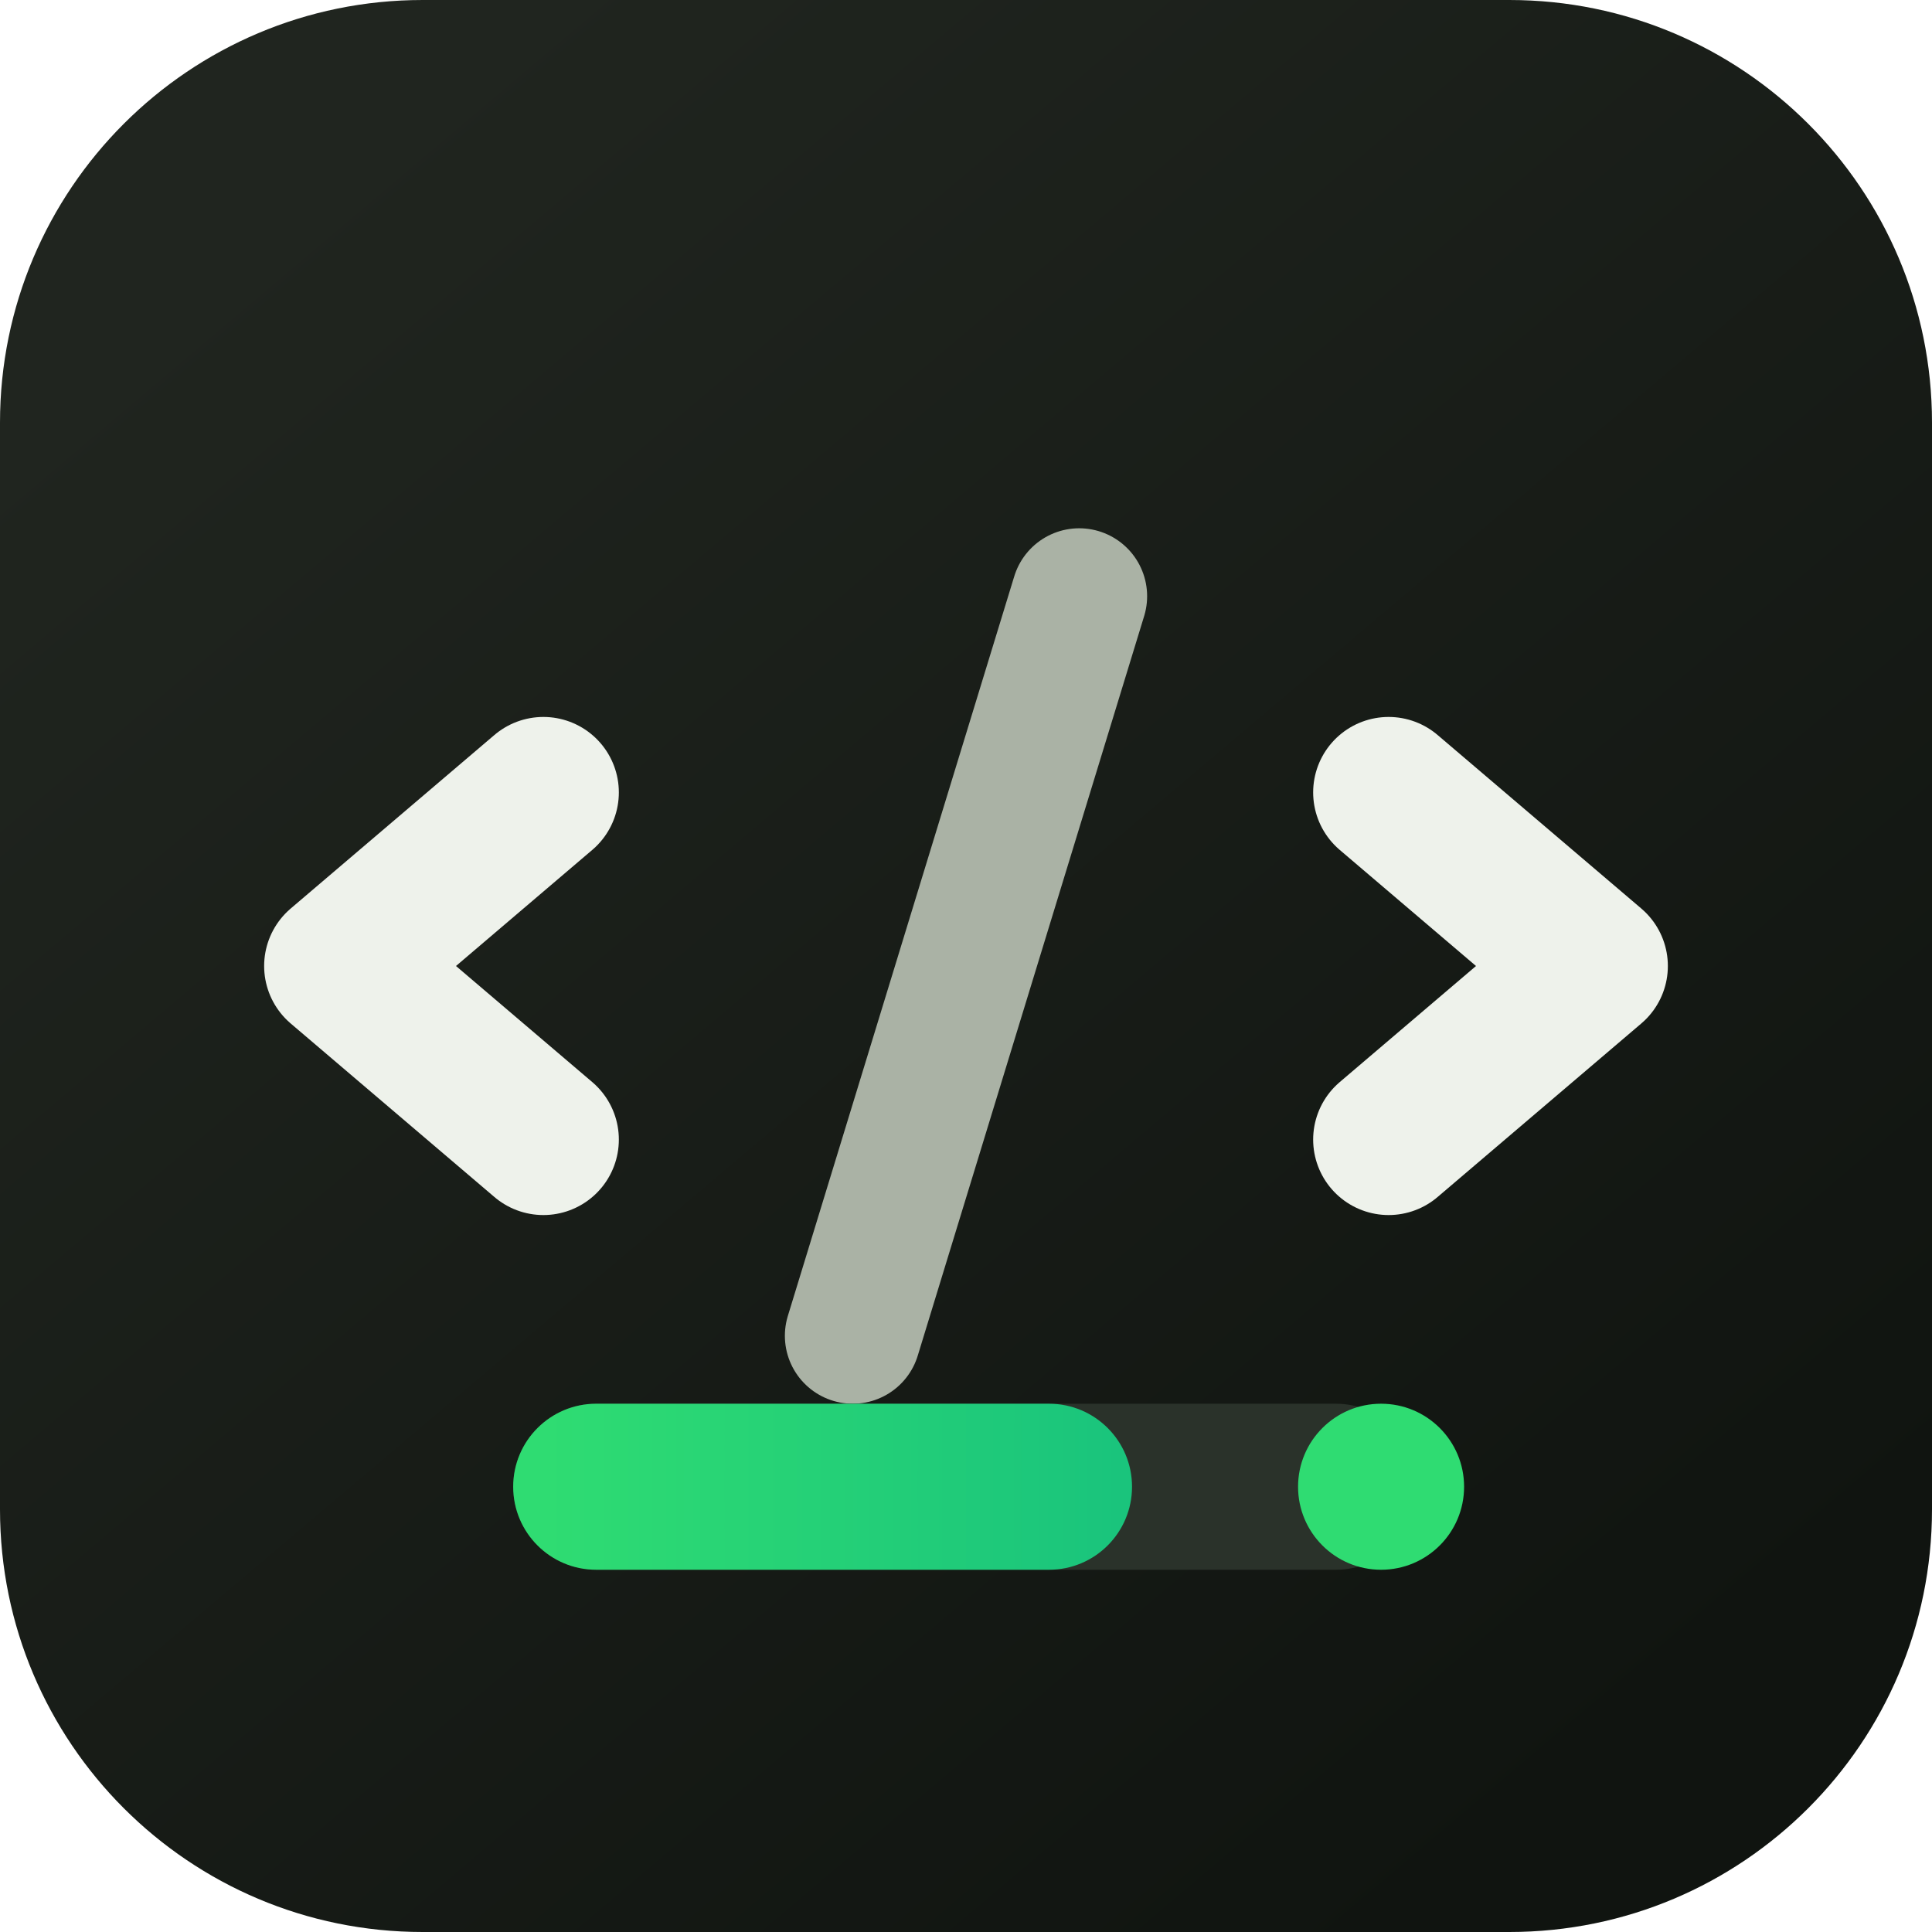
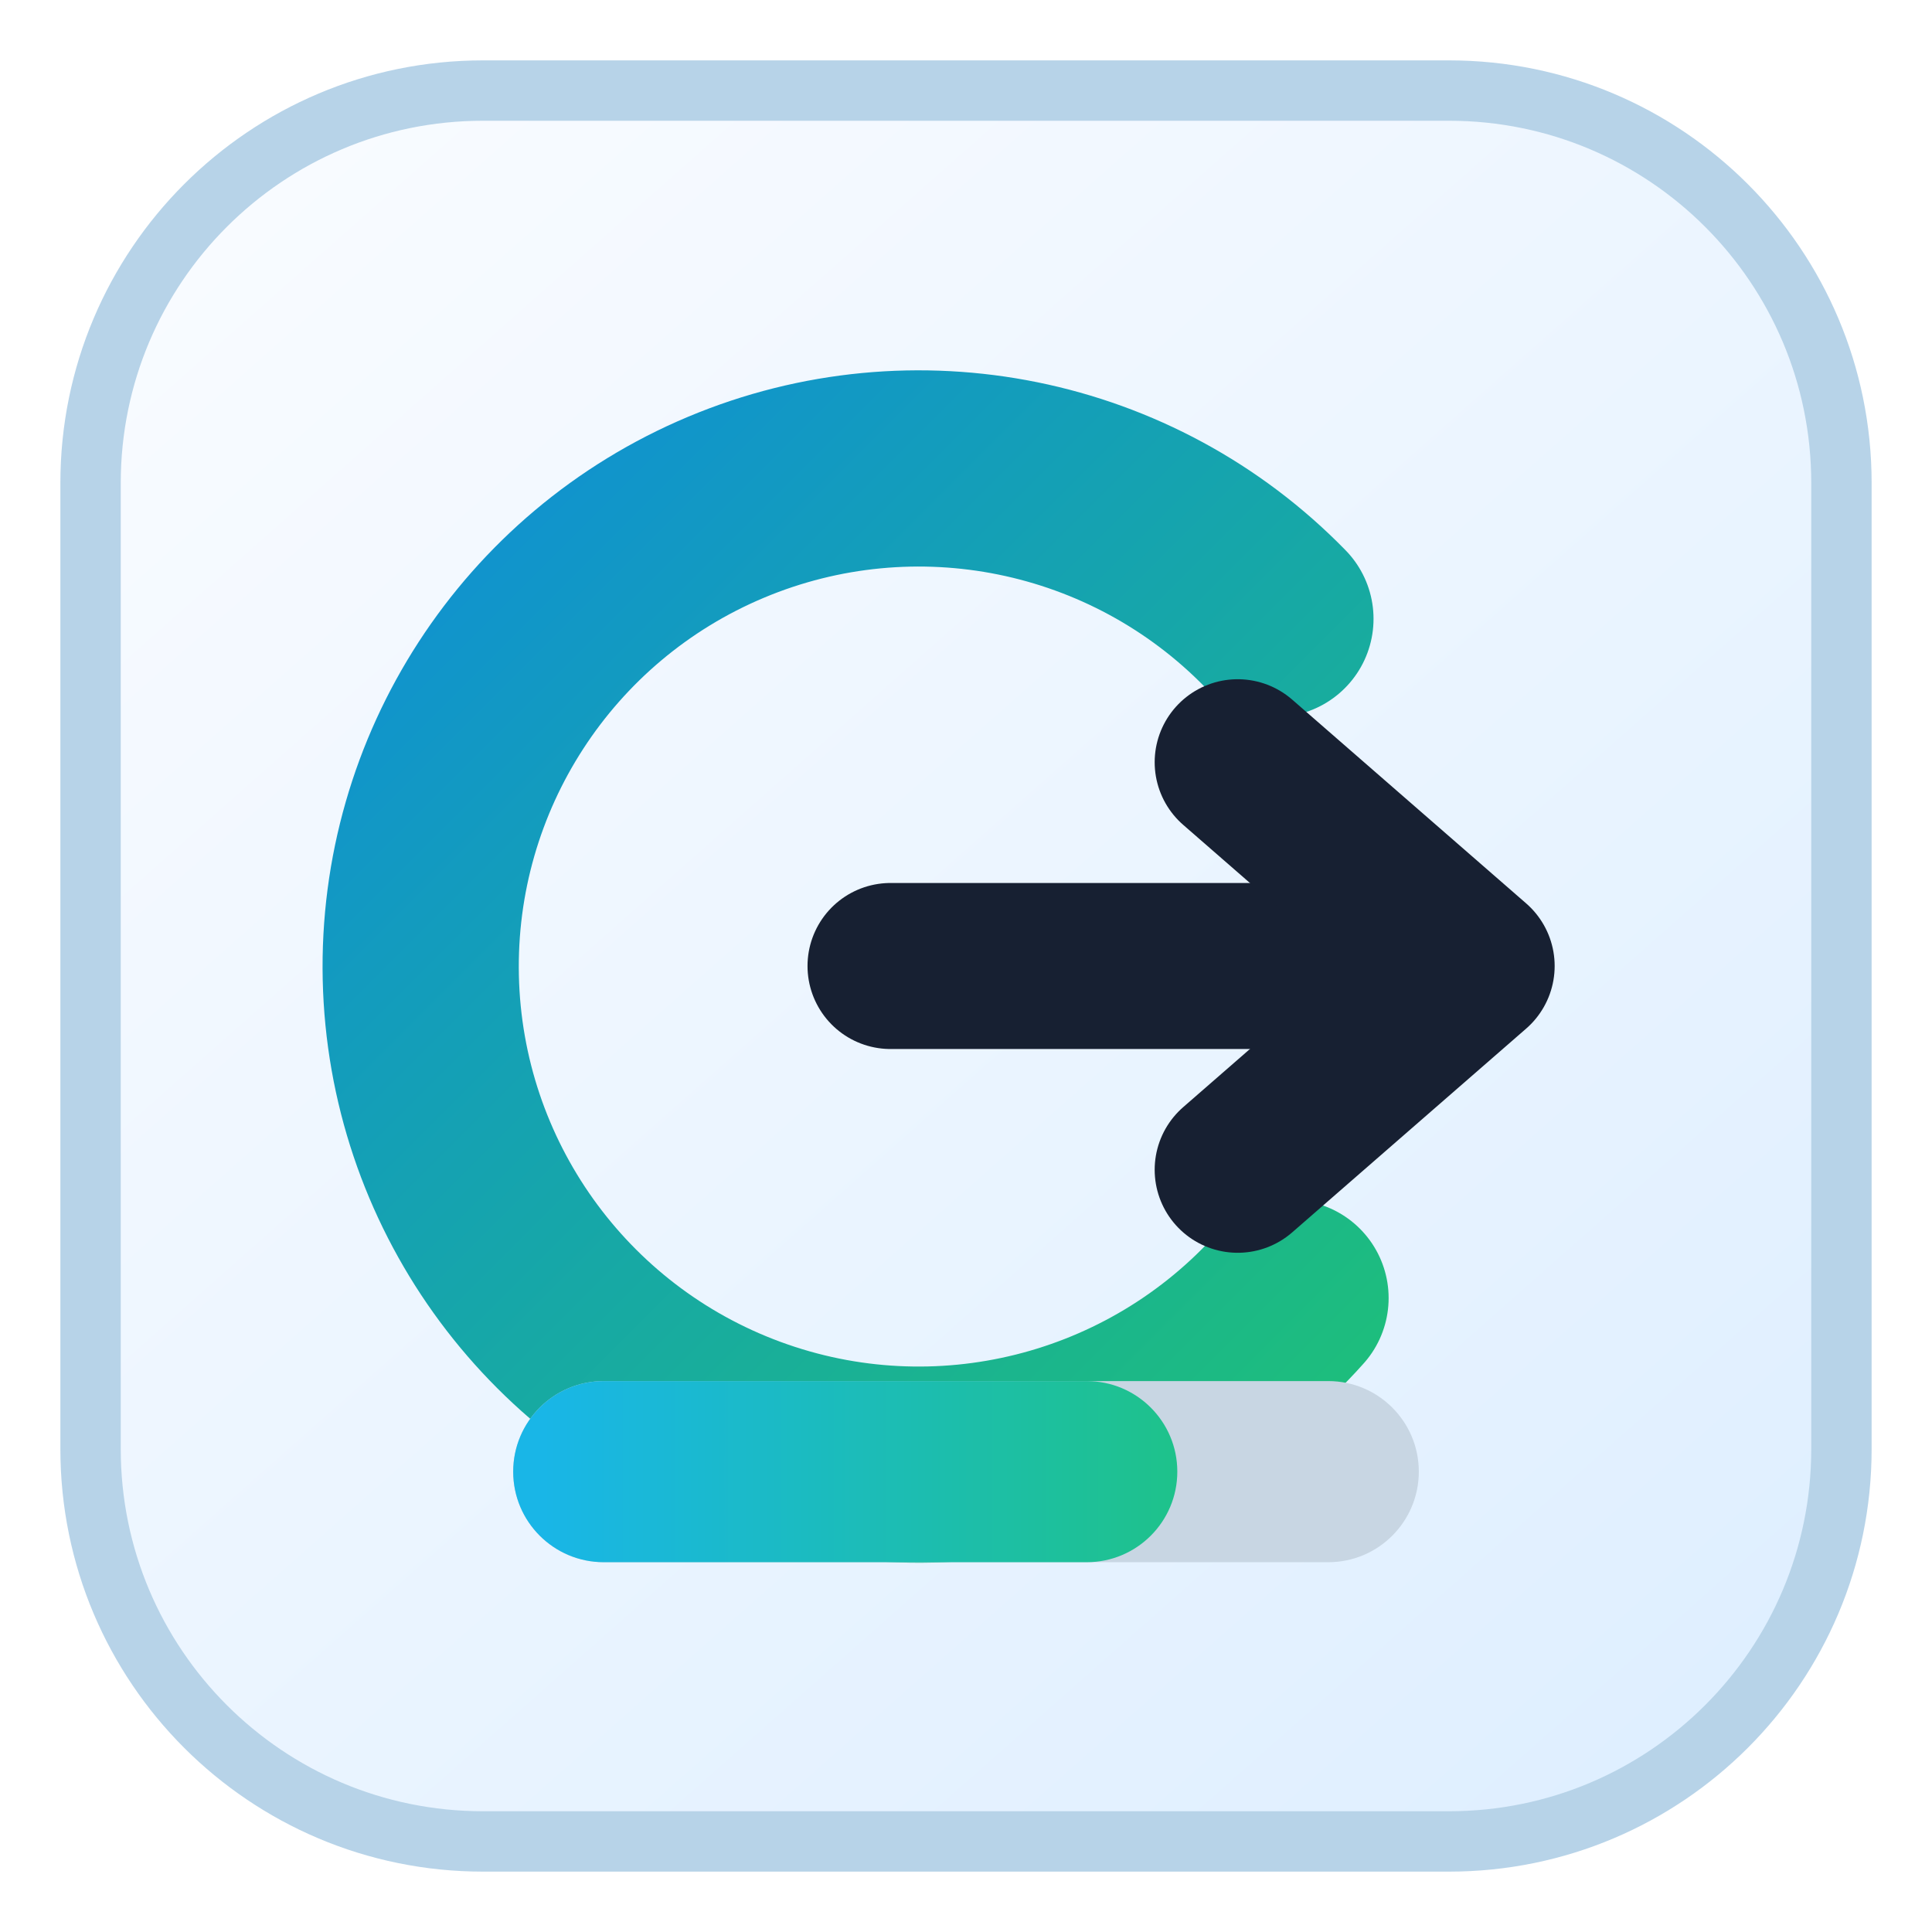
<svg xmlns="http://www.w3.org/2000/svg" viewBox="0 0 256 256" role="img" aria-label="CodexBar icon">
  <defs>
-     <linearGradient id="bg" x1="40" y1="24" x2="216" y2="232" gradientUnits="userSpaceOnUse">
-       <stop offset="0" stop-color="#20251f" />
-       <stop offset="1" stop-color="#101410" />
+     <linearGradient id="tile" x1="36" y1="24" x2="220" y2="232" gradientUnits="userSpaceOnUse">
+       <stop offset="0" stop-color="#f8fbff" />
+       <stop offset="1" stop-color="#dfefff" />
    </linearGradient>
-     <linearGradient id="bar" x1="72" y1="178" x2="184" y2="178" gradientUnits="userSpaceOnUse">
-       <stop offset="0" stop-color="#2fdc72" />
-       <stop offset="1" stop-color="#10b981" />
+     <linearGradient id="ring" x1="56" y1="56" x2="204" y2="204" gradientUnits="userSpaceOnUse">
+       <stop offset="0" stop-color="#0f8fd6" />
+       <stop offset="1" stop-color="#20c66c" />
+     </linearGradient>
+     <linearGradient id="bar" x1="72" y1="184" x2="184" y2="184" gradientUnits="userSpaceOnUse">
+       <stop offset="0" stop-color="#19b6e7" />
+       <stop offset="1" stop-color="#20c66c" />
    </linearGradient>
  </defs>
-   <rect width="256" height="256" rx="56" fill="url(#bg)" />
-   <path d="M72 105 45 128l27 23" fill="none" stroke="#eef2eb" stroke-width="20" stroke-linecap="round" stroke-linejoin="round" />
-   <path d="m184 105 27 23-27 23" fill="none" stroke="#eef2eb" stroke-width="20" stroke-linecap="round" stroke-linejoin="round" />
-   <path d="M143 79 113 177" fill="none" stroke="#aab2a5" stroke-width="18" stroke-linecap="round" />
-   <rect x="68" y="186" width="120" height="22" rx="11" fill="#2a322a" />
-   <rect x="68" y="186" width="82" height="22" rx="11" fill="url(#bar)" />
-   <circle cx="183" cy="197" r="11" fill="#2fdc72" />
+   <rect x="12" y="12" width="232" height="232" rx="52" fill="url(#tile)" />
+   <rect x="12" y="12" width="232" height="232" rx="52" fill="none" stroke="#b7d3e8" stroke-width="8" />
+   <path d="M169 82a66 66 0 1 0 2 90" fill="none" stroke="url(#ring)" stroke-width="26" stroke-linecap="round" />
+   <path d="M118 128h72" fill="none" stroke="#172032" stroke-width="22" stroke-linecap="round" />
+   <path d="m164 101 31 27-31 27" fill="none" stroke="#172032" stroke-width="22" stroke-linecap="round" stroke-linejoin="round" />
+   <rect x="68" y="183" width="120" height="24" rx="12" fill="#c8d6e3" />
+   <rect x="68" y="183" width="88" height="24" rx="12" fill="url(#bar)" />
</svg>
